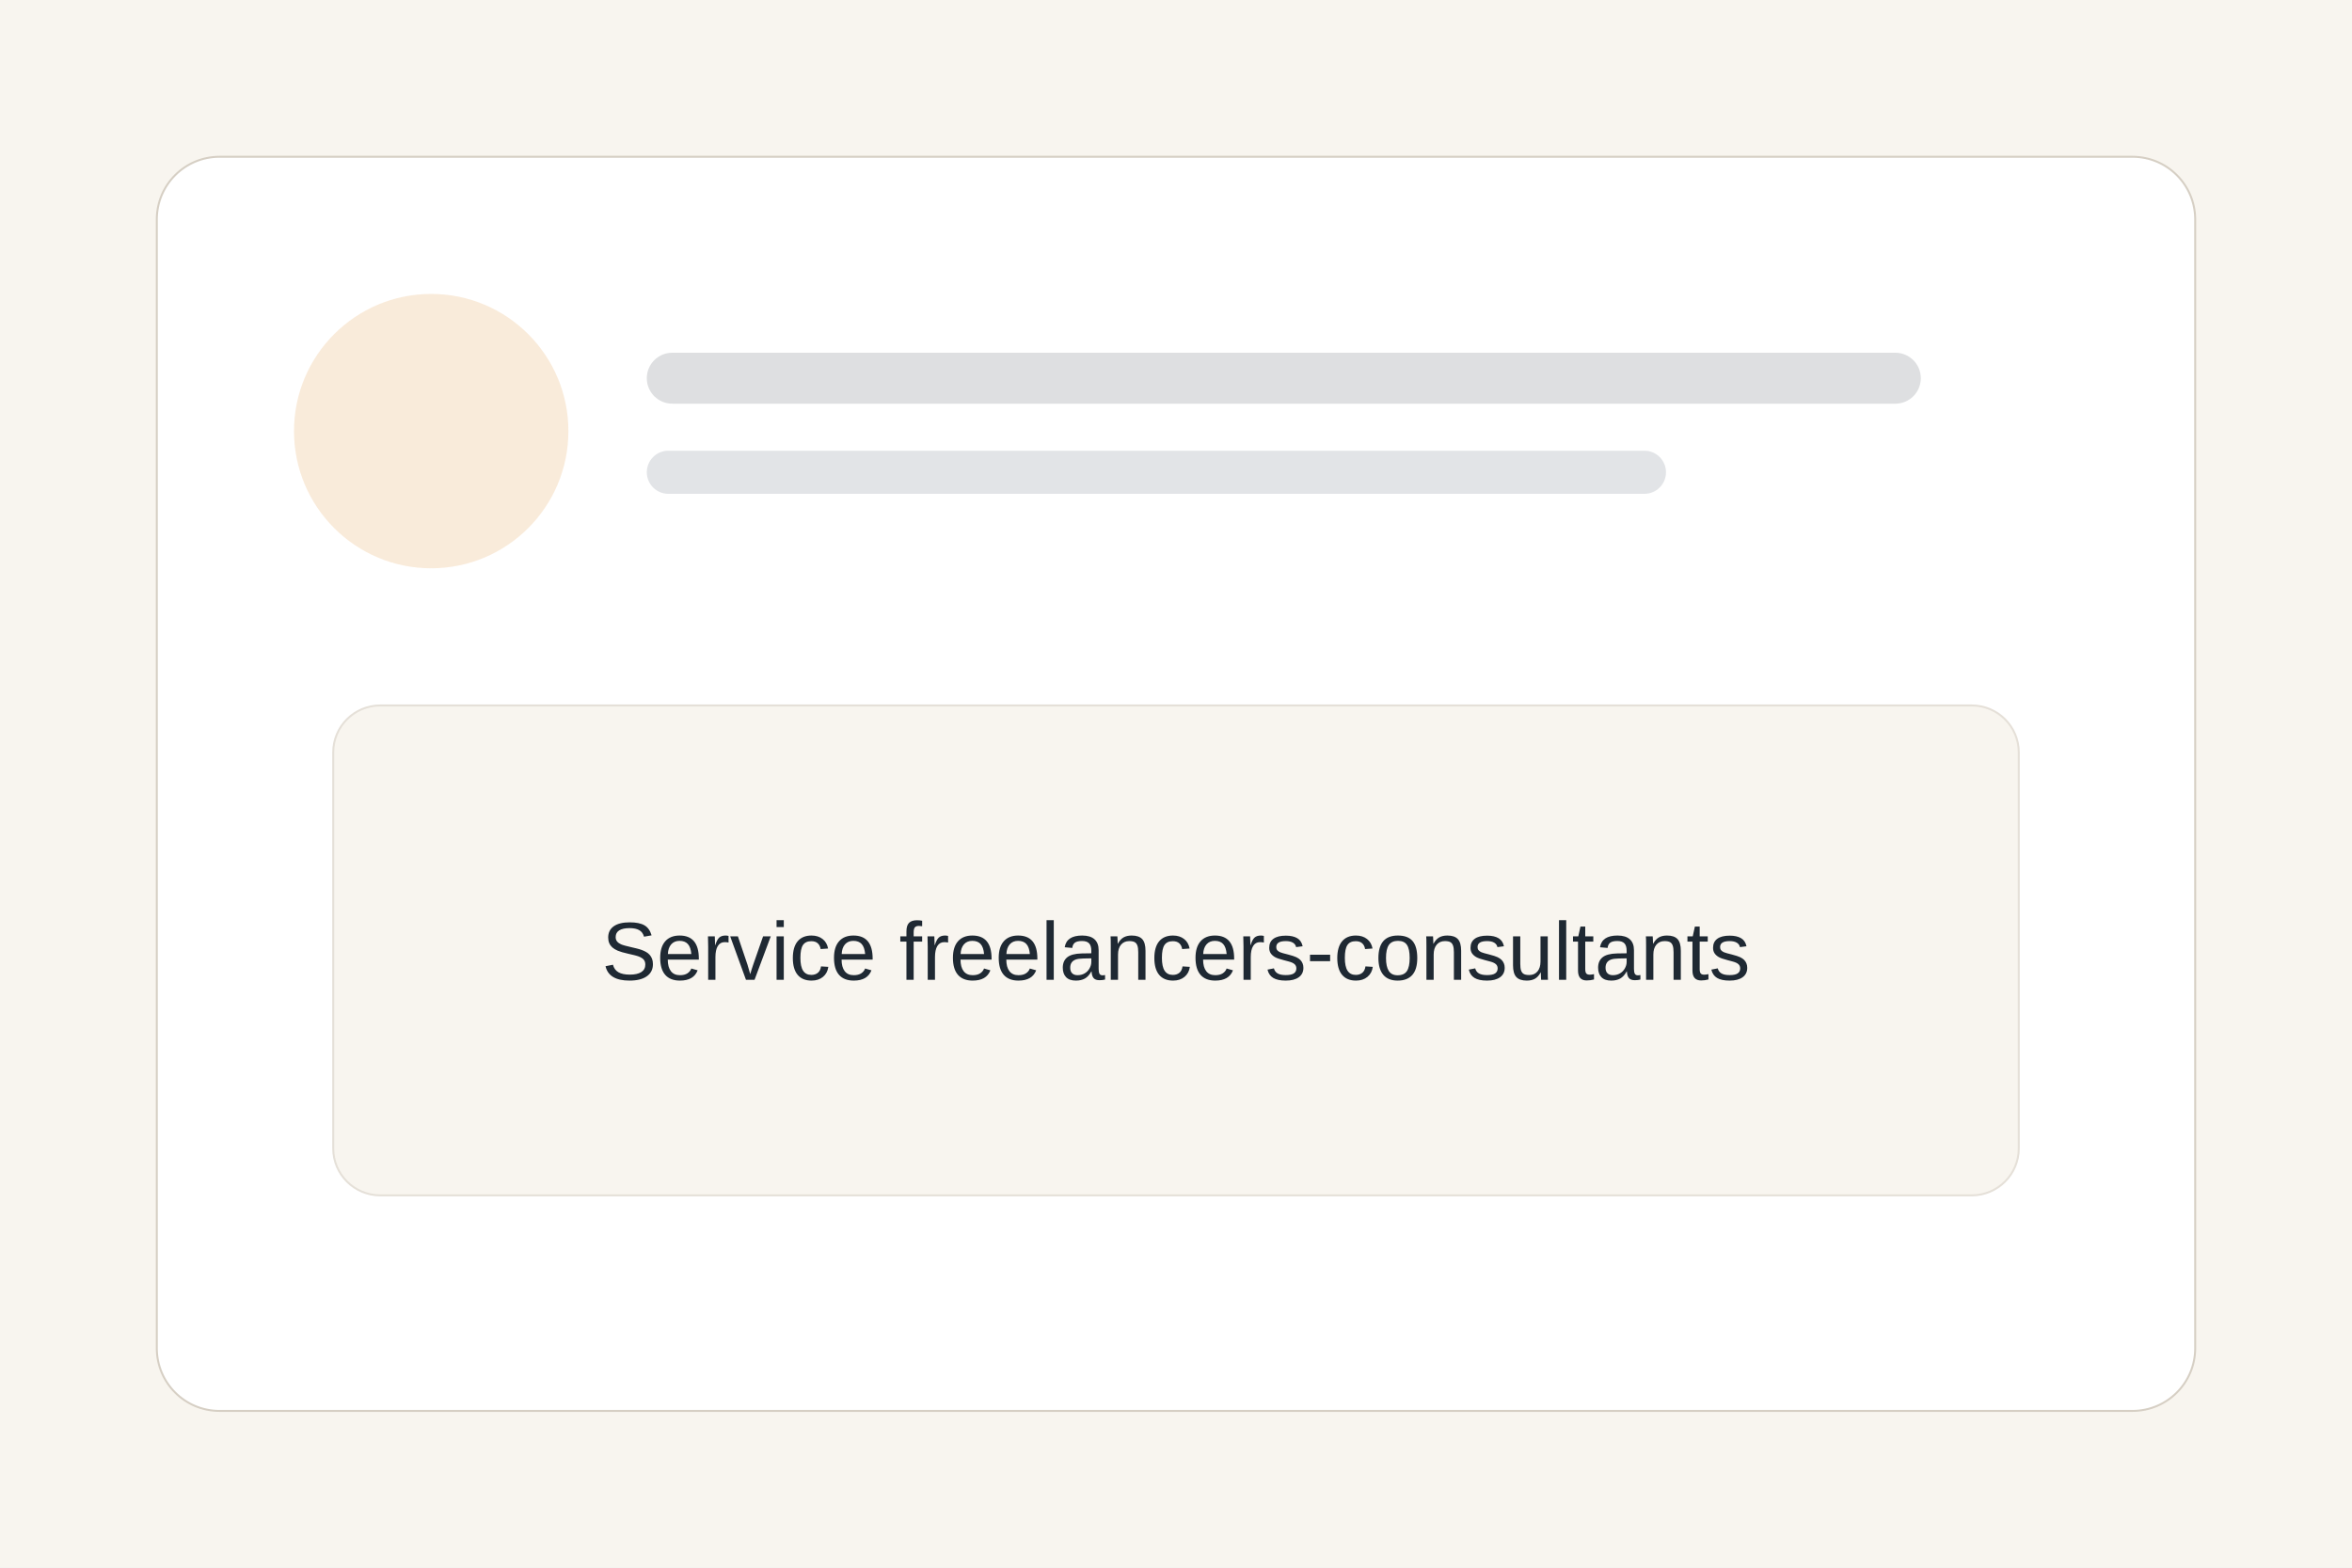
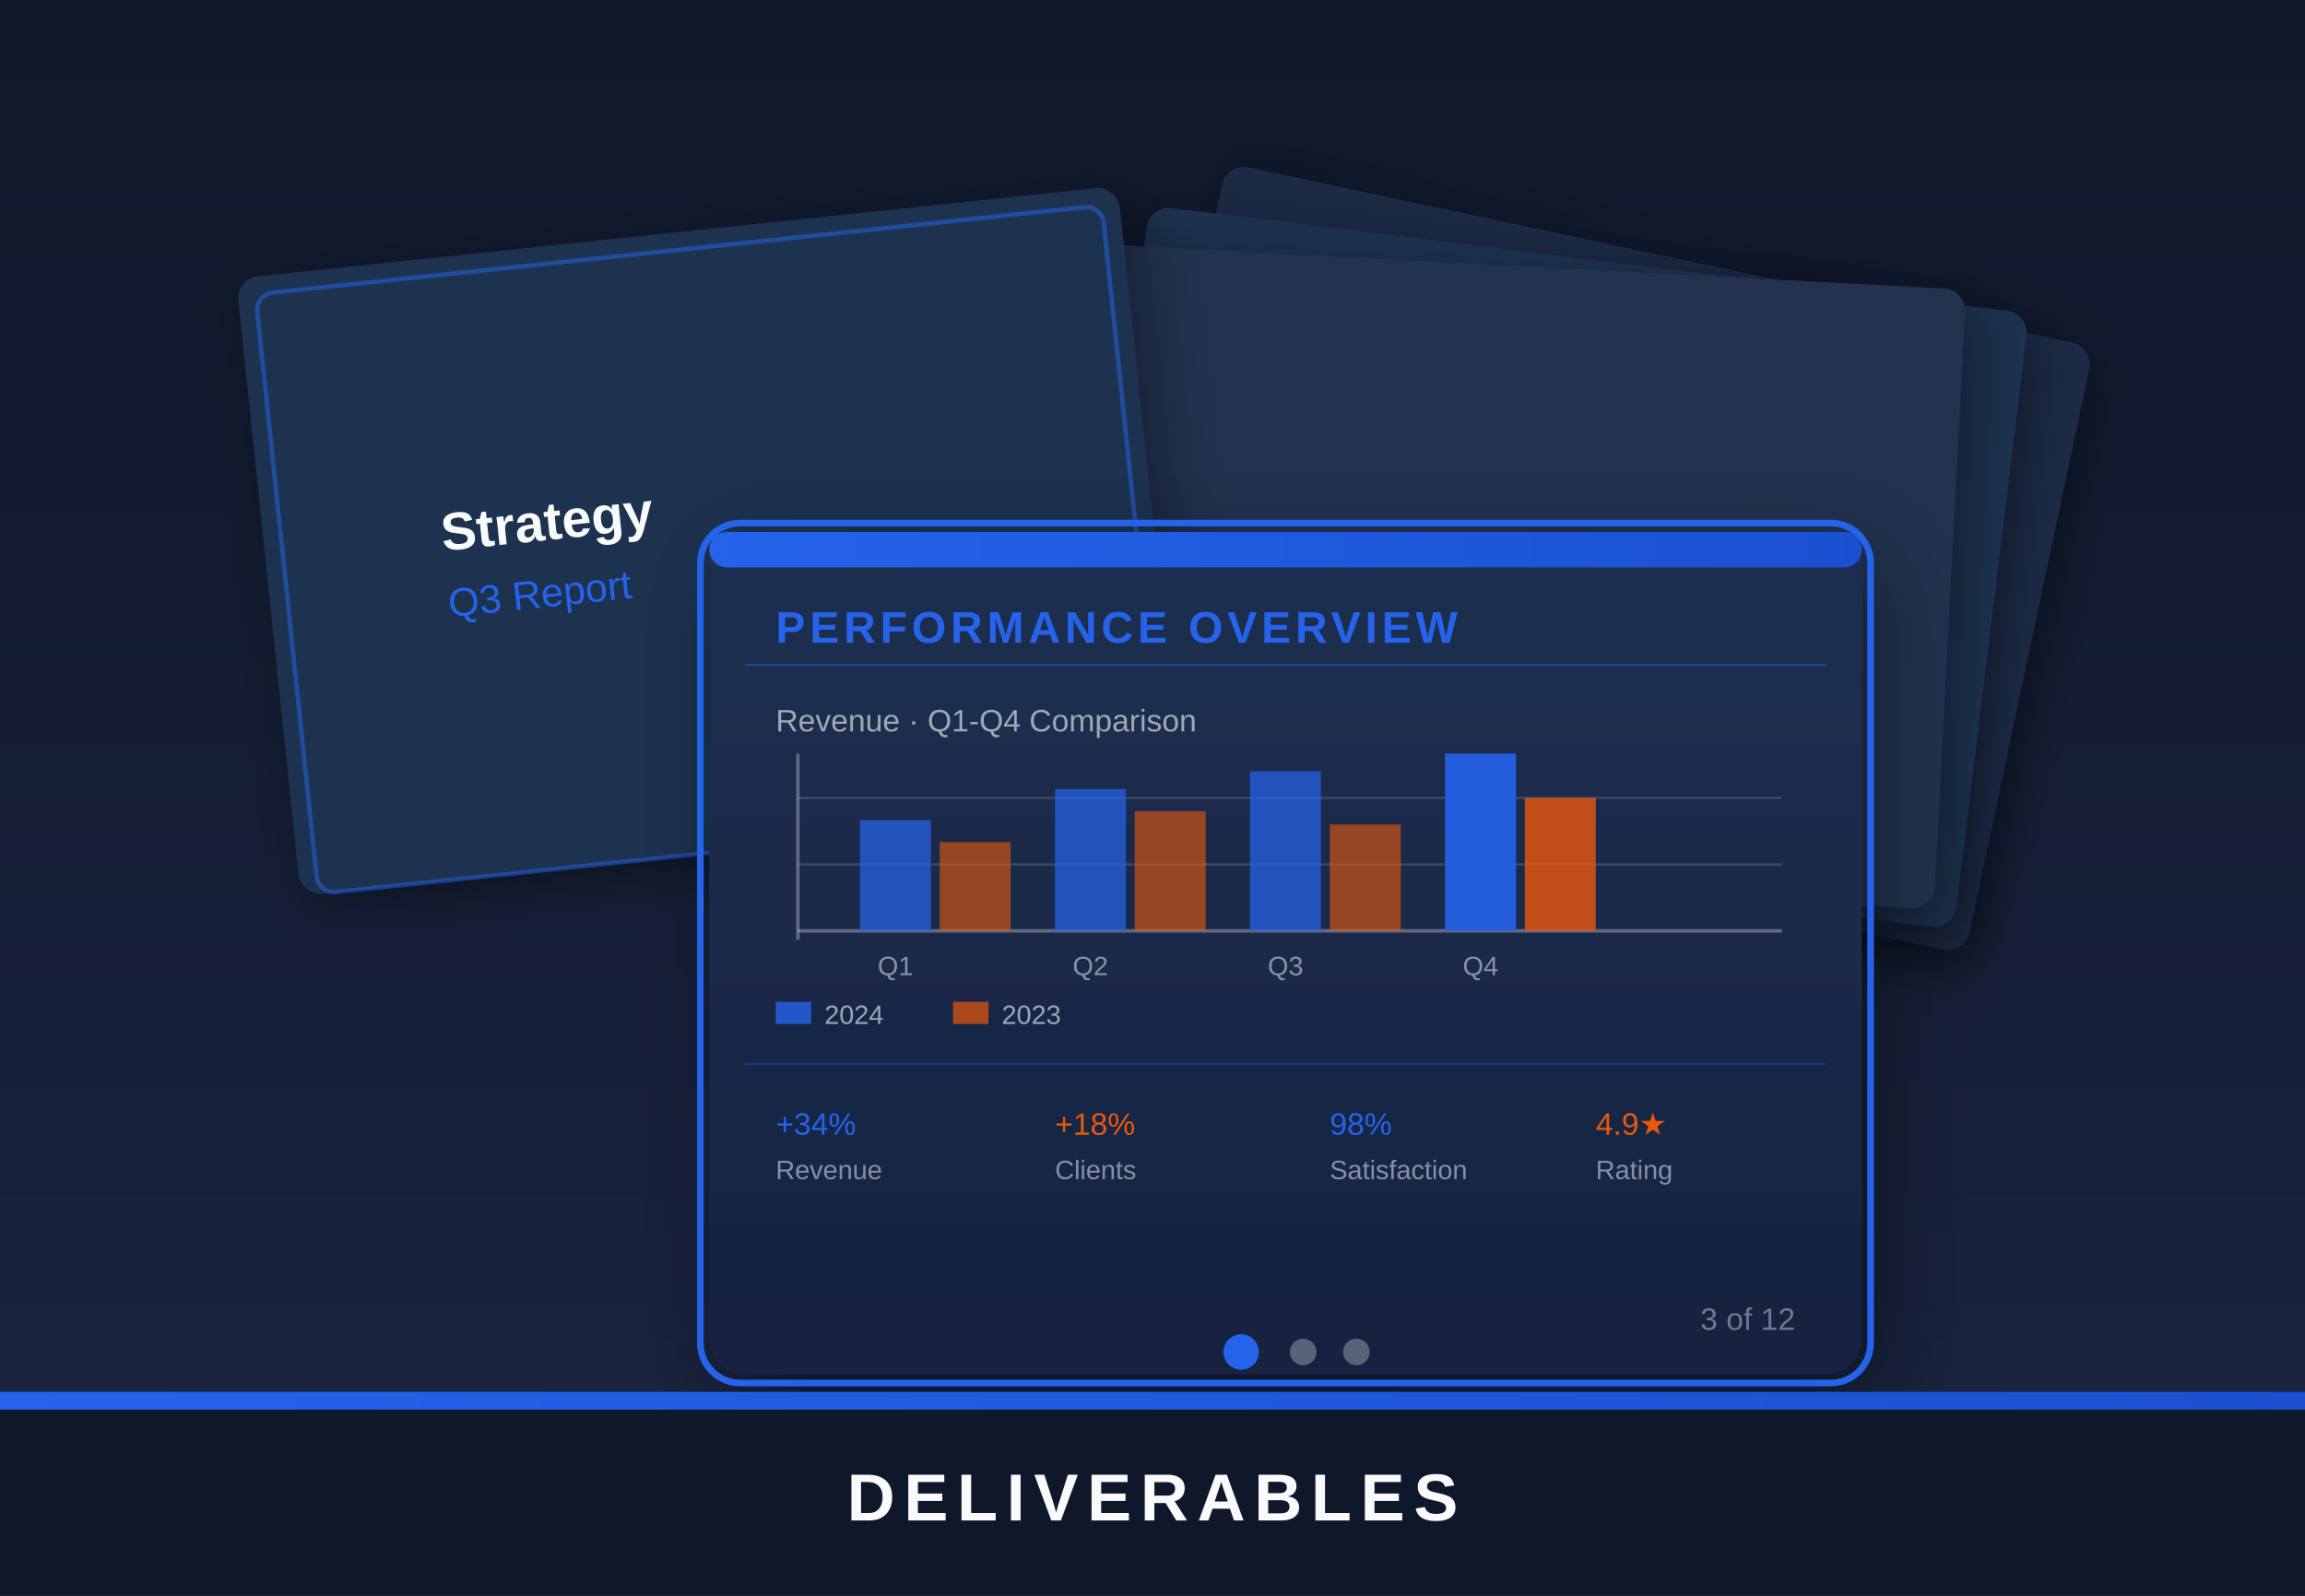
- <svg xmlns="http://www.w3.org/2000/svg" width="1200" height="800" viewBox="0 0 1200 800" role="img" aria-label="Service freelancers-consultants">
-   <rect width="1200" height="800" fill="#F8F5EF" />
-   <rect x="80" y="80" width="1040" height="640" rx="32" fill="#ffffff" stroke="#D6CFC4" />
-   <circle cx="220" cy="220" r="70" fill="#D97706" opacity="0.15" />
-   <rect x="330" y="180" width="650" height="26" rx="13" fill="#1F2933" opacity="0.15" />
-   <rect x="330" y="230" width="520" height="22" rx="11" fill="#5F6B7A" opacity="0.18" />
-   <rect x="170" y="360" width="860" height="250" rx="24" fill="#F8F5EF" stroke="#E5E0D8" />
-   <text x="600" y="500" text-anchor="middle" font-family="Arial, sans-serif" font-size="42" fill="#1F2933">Service freelancers-consultants</text>
+ <svg xmlns="http://www.w3.org/2000/svg" viewBox="0 0 520 360" font-family="Arial, sans-serif">
+   <defs>
+     <linearGradient id="bgG" x1="0" y1="0" x2="0" y2="1">
+       <stop offset="0%" stop-color="#0F172A" />
+       <stop offset="100%" stop-color="#1a2540" />
+     </linearGradient>
+     <linearGradient id="slide1G" x1="0" y1="0" x2="0" y2="1">
+       <stop offset="0%" stop-color="#1e3050" />
+       <stop offset="100%" stop-color="#162240" />
+     </linearGradient>
+     <linearGradient id="blueG" x1="0" y1="0" x2="1" y2="0">
+       <stop offset="0%" stop-color="#2563EB" />
+       <stop offset="100%" stop-color="#1a50d0" />
+     </linearGradient>
+     <linearGradient id="orangeG" x1="0" y1="0" x2="1" y2="0">
+       <stop offset="0%" stop-color="#EA580C" />
+       <stop offset="100%" stop-color="#c04a08" />
+     </linearGradient>
+     <filter id="shadow">
+       <feDropShadow dx="3" dy="4" stdDeviation="6" flood-color="#00000060" />
+     </filter>
+     <filter id="bigShadow">
+       <feDropShadow dx="4" dy="6" stdDeviation="10" flood-color="#00000070" />
+     </filter>
+   </defs>
+   <rect width="520" height="360" fill="url(#bgG)" />
+   <rect x="260" y="56" width="200" height="140" rx="5" fill="#1a2a45" transform="rotate(12 360 126)" filter="url(#shadow)" />
+   <rect x="250" y="58" width="200" height="140" rx="5" fill="#1e3050" transform="rotate(7 350 128)" filter="url(#shadow)" />
+   <rect x="240" y="60" width="200" height="140" rx="5" fill="#223050" transform="rotate(3 340 130)" filter="url(#shadow)" />
+   <rect x="60" y="52" width="200" height="140" rx="5" fill="#1e3050" transform="rotate(-6 160 122)" filter="url(#shadow)" />
+   <rect x="64" y="56" width="192" height="136" rx="4" fill="none" stroke="#2563EB" stroke-width="1" opacity="0.5" transform="rotate(-6 160 122)" />
+   <text x="100" y="118" font-size="12" fill="#F8FAFC" font-weight="bold" transform="rotate(-6 160 122)">Strategy</text>
+   <text x="100" y="133" font-size="9" fill="#2563EB" transform="rotate(-6 160 122)">Q3 Report</text>
+   <rect x="160" y="120" width="260" height="190" rx="8" fill="url(#slide1G)" filter="url(#bigShadow)" />
+   <rect x="160" y="120" width="260" height="8" rx="4" fill="url(#blueG)" />
+   <rect x="158" y="118" width="264" height="194" rx="9" fill="none" stroke="#2563EB" stroke-width="1.5" />
+   <text x="175" y="145" font-size="10" fill="#2563EB" font-weight="bold" letter-spacing="1">PERFORMANCE OVERVIEW</text>
+   <line x1="168" y1="150" x2="412" y2="150" stroke="#2563EB" stroke-width="0.5" opacity="0.4" />
+   <text x="175" y="165" font-size="7" fill="#F8FAFC" opacity="0.6">Revenue · Q1-Q4 Comparison</text>
+   <line x1="180" y1="210" x2="402" y2="210" stroke="#F8FAFC" stroke-width="0.8" opacity="0.3" />
+   <line x1="180" y1="170" x2="180" y2="212" stroke="#F8FAFC" stroke-width="0.8" opacity="0.3" />
+   <line x1="180" y1="195" x2="402" y2="195" stroke="#F8FAFC" stroke-width="0.5" opacity="0.15" />
+   <line x1="180" y1="180" x2="402" y2="180" stroke="#F8FAFC" stroke-width="0.5" opacity="0.15" />
+   <rect x="194" y="185" width="16" height="25" fill="#2563EB" opacity="0.7" />
+   <rect x="212" y="190" width="16" height="20" fill="#EA580C" opacity="0.6" />
+   <rect x="238" y="178" width="16" height="32" fill="#2563EB" opacity="0.7" />
+   <rect x="256" y="183" width="16" height="27" fill="#EA580C" opacity="0.6" />
+   <rect x="282" y="174" width="16" height="36" fill="#2563EB" opacity="0.7" />
+   <rect x="300" y="186" width="16" height="24" fill="#EA580C" opacity="0.6" />
+   <rect x="326" y="170" width="16" height="40" fill="#2563EB" opacity="0.9" />
+   <rect x="344" y="180" width="16" height="30" fill="#EA580C" opacity="0.8" />
+   <text x="202" y="220" text-anchor="middle" font-size="6" fill="#F8FAFC" opacity="0.5">Q1</text>
+   <text x="246" y="220" text-anchor="middle" font-size="6" fill="#F8FAFC" opacity="0.5">Q2</text>
+   <text x="290" y="220" text-anchor="middle" font-size="6" fill="#F8FAFC" opacity="0.5">Q3</text>
+   <text x="334" y="220" text-anchor="middle" font-size="6" fill="#F8FAFC" opacity="0.5">Q4</text>
+   <rect x="175" y="226" width="8" height="5" fill="#2563EB" opacity="0.8" />
+   <text x="186" y="231" font-size="6" fill="#F8FAFC" opacity="0.6">2024</text>
+   <rect x="215" y="226" width="8" height="5" fill="#EA580C" opacity="0.7" />
+   <text x="226" y="231" font-size="6" fill="#F8FAFC" opacity="0.6">2023</text>
+   <line x1="168" y1="240" x2="412" y2="240" stroke="#2563EB" stroke-width="0.5" opacity="0.3" />
+   <text x="175" y="256" font-size="7" fill="#2563EB">+34%</text>
+   <text x="175" y="266" font-size="6" fill="#F8FAFC" opacity="0.5">Revenue</text>
+   <text x="238" y="256" font-size="7" fill="#EA580C">+18%</text>
+   <text x="238" y="266" font-size="6" fill="#F8FAFC" opacity="0.5">Clients</text>
+   <text x="300" y="256" font-size="7" fill="#2563EB">98%</text>
+   <text x="300" y="266" font-size="6" fill="#F8FAFC" opacity="0.5">Satisfaction</text>
+   <text x="360" y="256" font-size="7" fill="#EA580C">4.9★</text>
+   <text x="360" y="266" font-size="6" fill="#F8FAFC" opacity="0.5">Rating</text>
+   <text x="405" y="300" text-anchor="end" font-size="7" fill="#F8FAFC" opacity="0.4">3 of 12</text>
+   <circle cx="280" cy="305" r="4" fill="#2563EB" />
+   <circle cx="294" cy="305" r="3" fill="#F8FAFC" opacity="0.3" />
+   <circle cx="306" cy="305" r="3" fill="#F8FAFC" opacity="0.3" />
+   <rect x="0" y="316" width="520" height="44" fill="#0F172A" />
+   <rect x="0" y="314" width="520" height="4" fill="url(#blueG)" />
+   <text x="260" y="343" text-anchor="middle" font-size="15" fill="#F8FAFC" font-weight="bold" letter-spacing="2">DELIVERABLES</text>
</svg>
